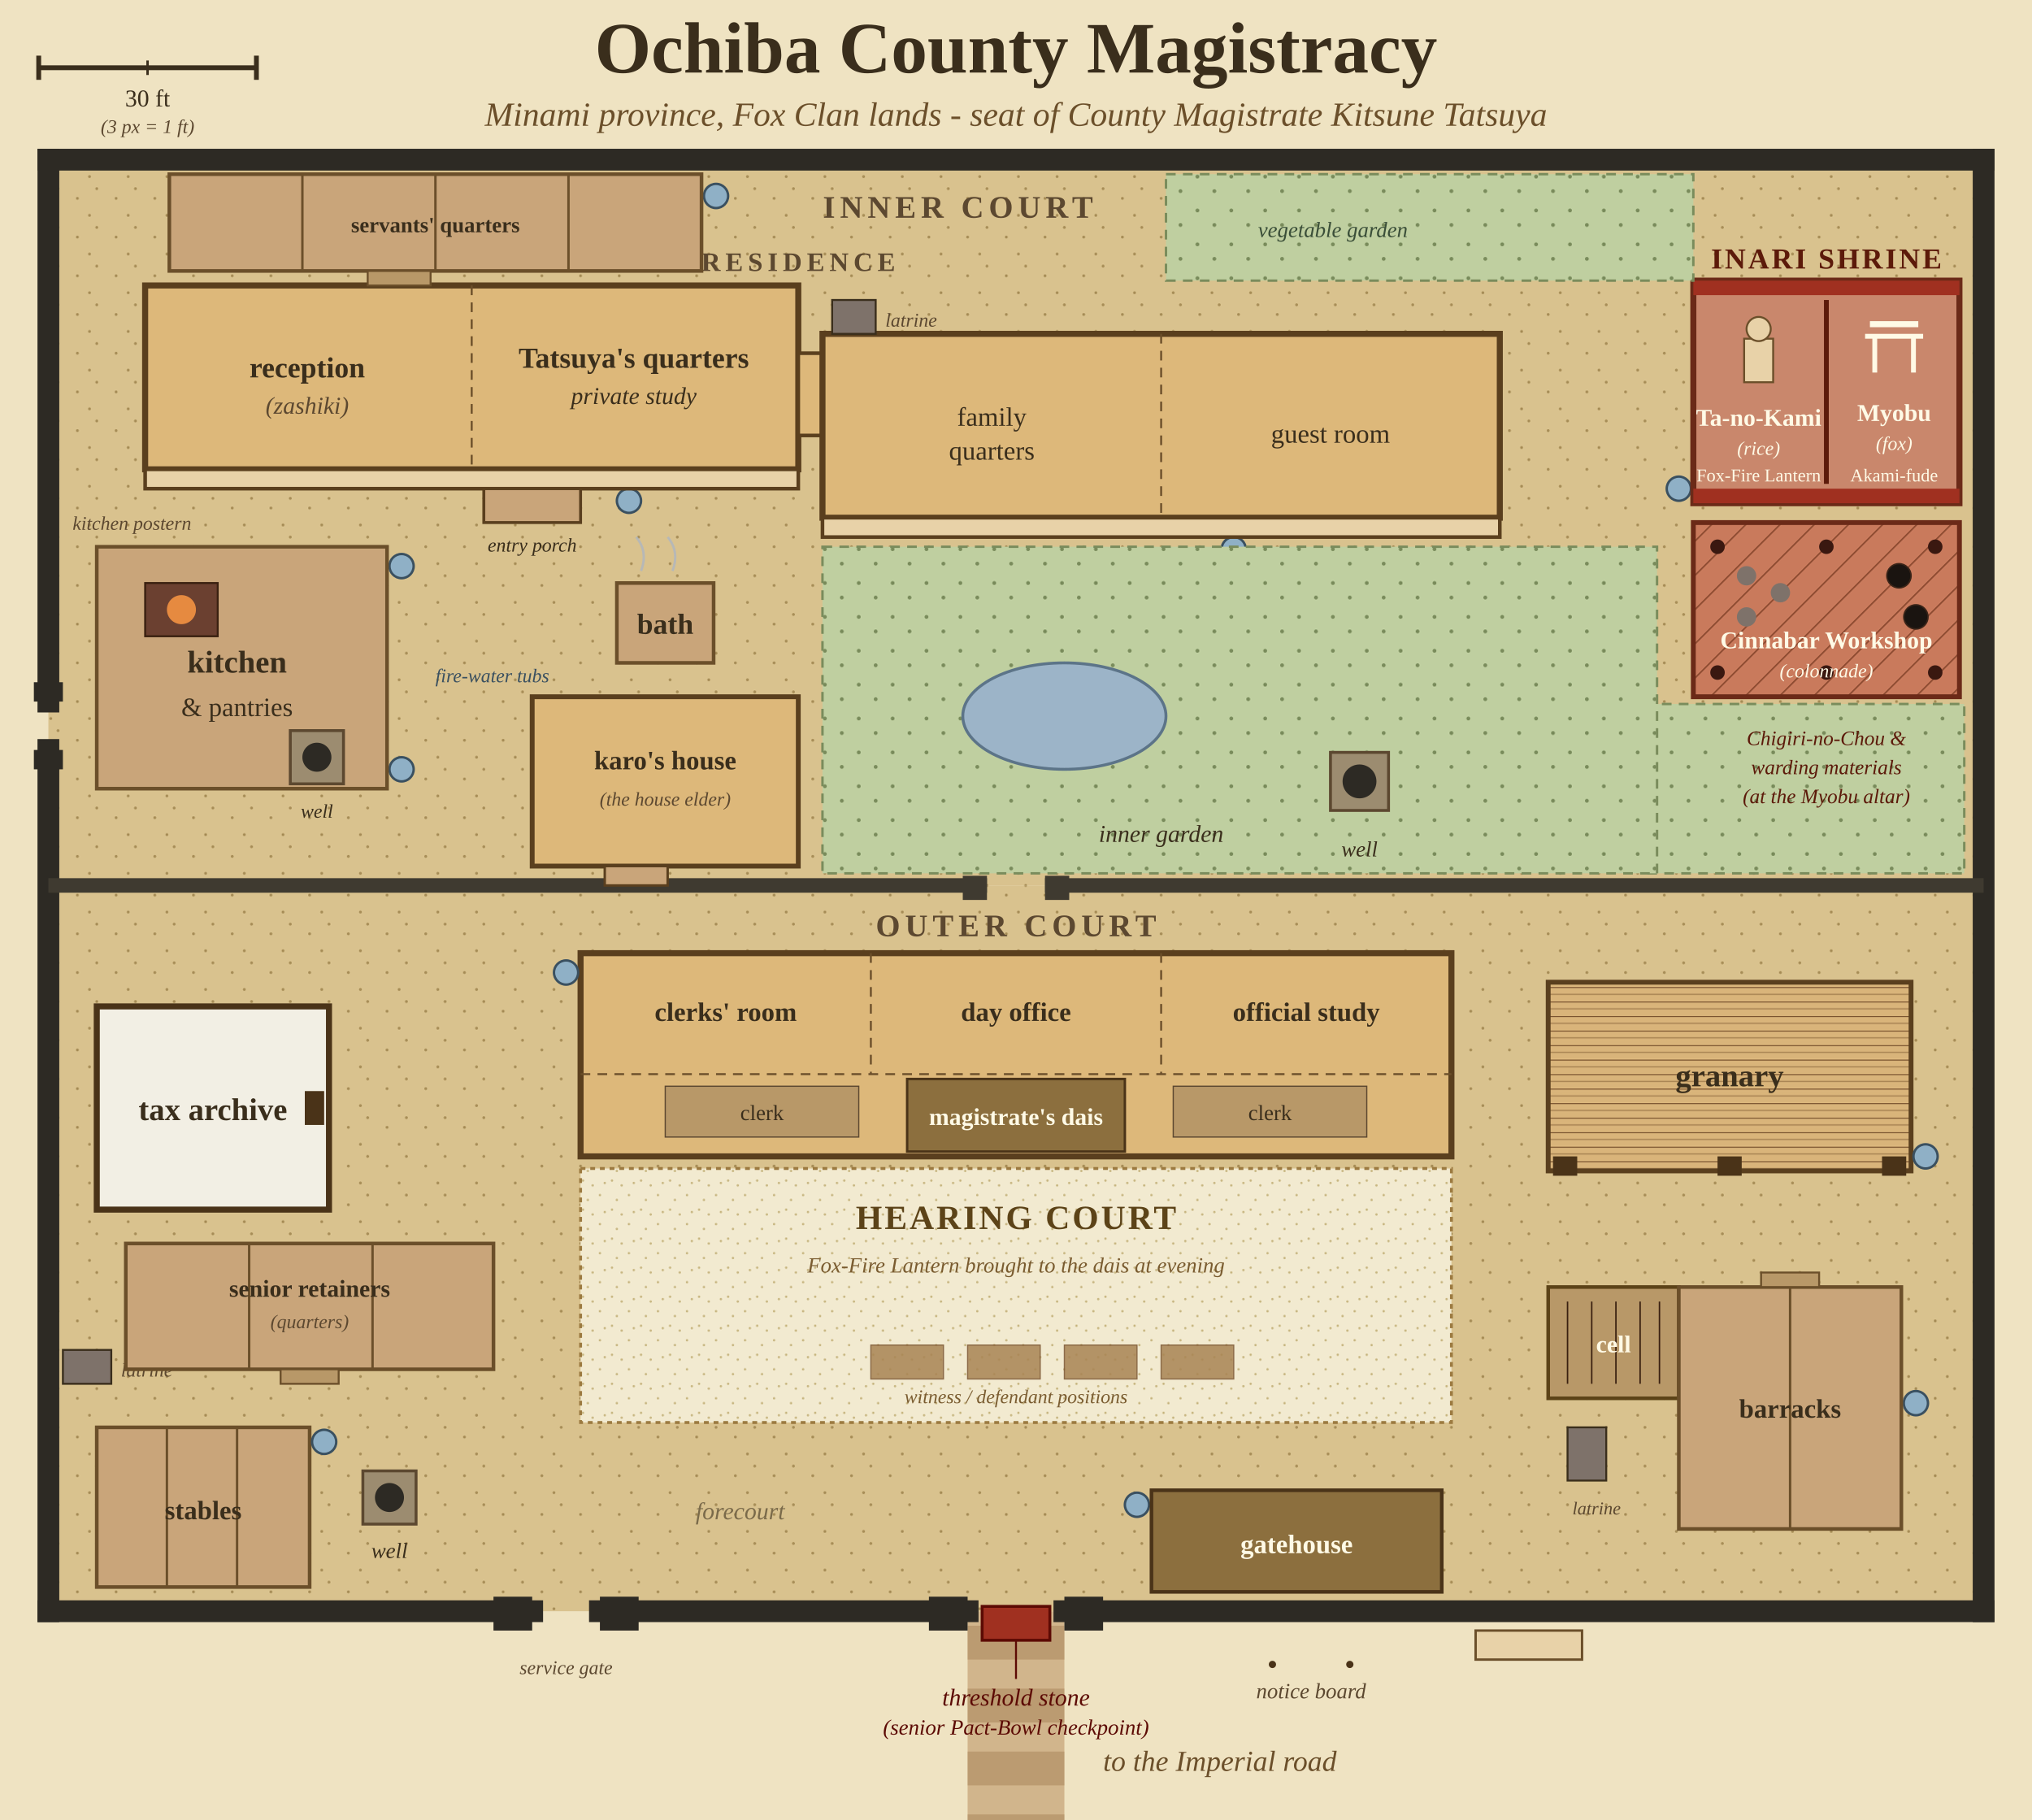
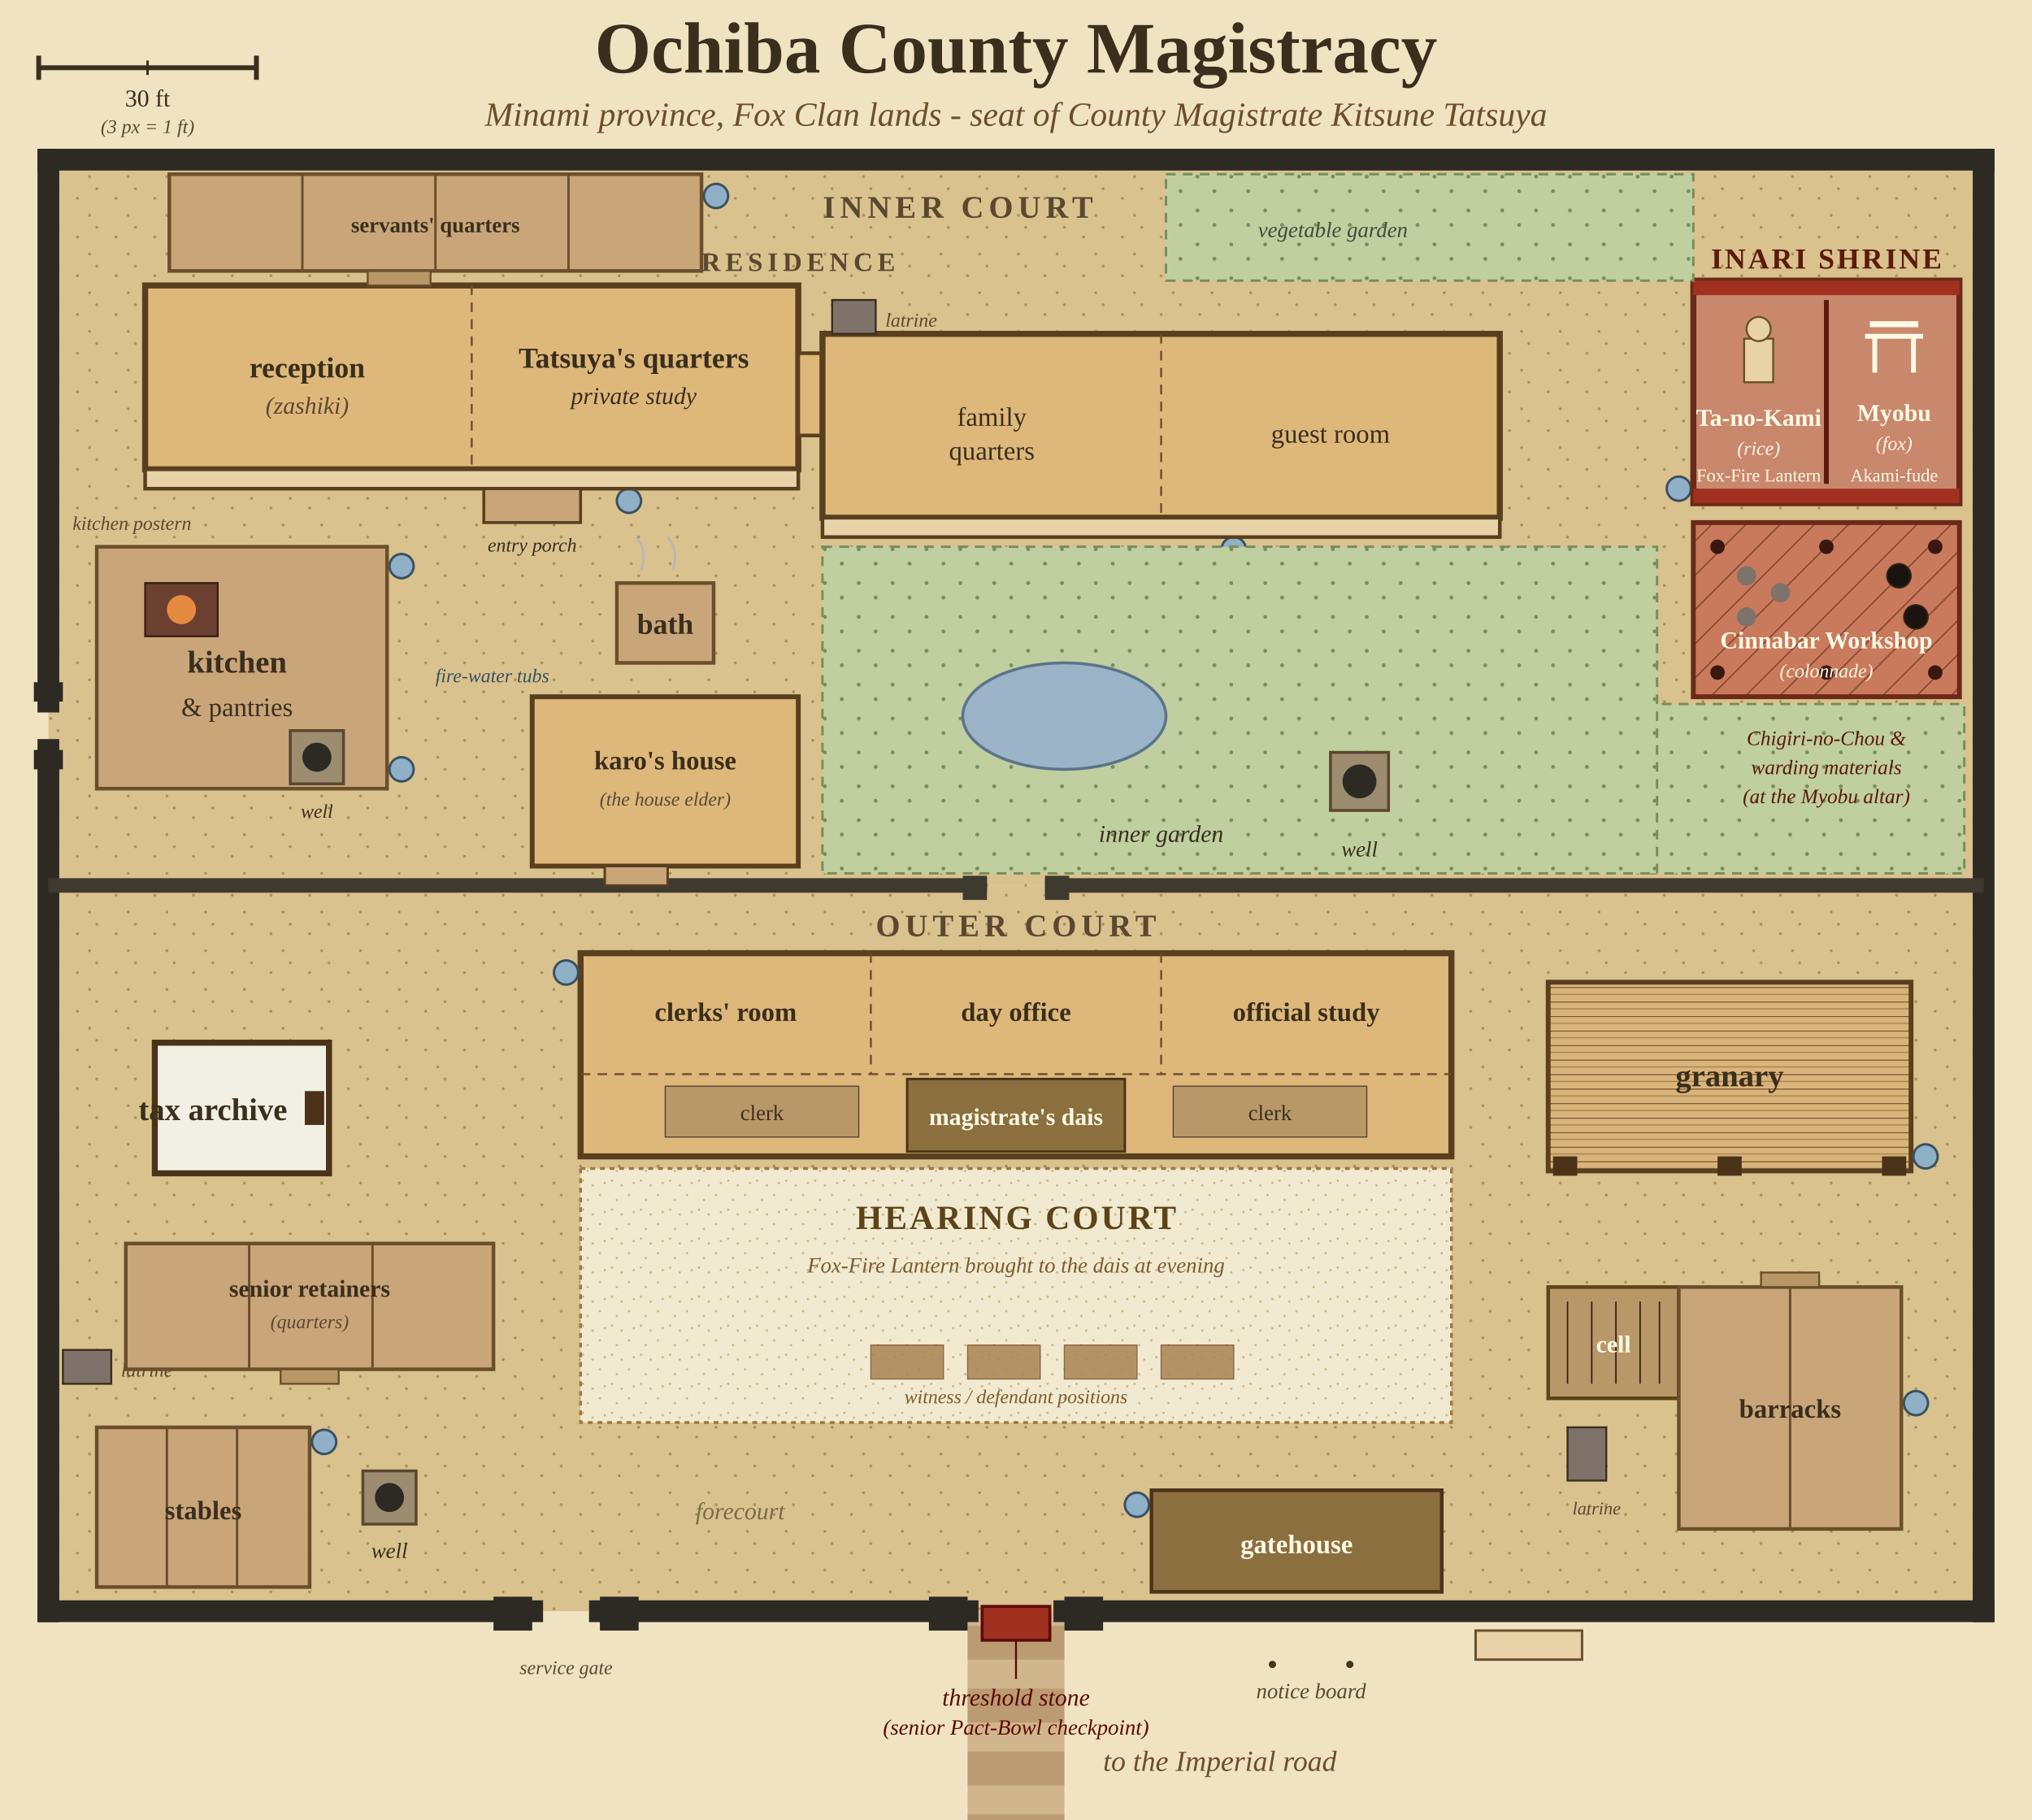
<svg xmlns="http://www.w3.org/2000/svg" viewBox="180 84 840 752" font-family="Georgia, 'Times New Roman', serif">
  <defs>
    <pattern id="colonnade-hatch" patternUnits="userSpaceOnUse" width="10" height="10" patternTransform="rotate(45)">
      <rect width="10" height="10" fill="#C97A5C" />
      <line x1="0" y1="0" x2="0" y2="10" stroke="#8C4A30" stroke-width="1.2" />
    </pattern>
    <pattern id="garden-stipple" patternUnits="userSpaceOnUse" width="14" height="14">
      <rect width="14" height="14" fill="#BFCFA0" />
      <circle cx="3" cy="3" r="0.8" fill="#7A8C5C" />
      <circle cx="10" cy="9" r="0.8" fill="#7A8C5C" />
    </pattern>
    <pattern id="court-earth" patternUnits="userSpaceOnUse" width="16" height="16">
      <rect width="16" height="16" fill="#D9C28E" />
      <circle cx="4" cy="6" r="0.6" fill="#A88E58" />
      <circle cx="12" cy="2" r="0.6" fill="#A88E58" />
      <circle cx="9" cy="13" r="0.6" fill="#A88E58" />
    </pattern>
    <pattern id="oshirasu-sand" patternUnits="userSpaceOnUse" width="12" height="12">
      <rect width="12" height="12" fill="#F2EAD0" />
      <circle cx="3" cy="4" r="0.5" fill="#C9B884" />
      <circle cx="8" cy="2" r="0.5" fill="#C9B884" />
      <circle cx="10" cy="9" r="0.5" fill="#C9B884" />
      <circle cx="5" cy="10" r="0.5" fill="#C9B884" />
      <circle cx="1" cy="8" r="0.5" fill="#C9B884" />
    </pattern>
    <pattern id="granary-slats" patternUnits="userSpaceOnUse" width="14" height="6">
      <rect width="14" height="6" fill="#D9B47A" />
      <line x1="0" y1="0" x2="14" y2="0" stroke="#7A5430" stroke-width="0.8" />
      <line x1="0" y1="3" x2="14" y2="3" stroke="#A88454" stroke-width="0.5" />
    </pattern>
  </defs>
  <rect x="0" y="0" width="1200" height="900" fill="#EFE3C2" data-kind="-" />
  <g data-kind="road">
    <path d="M 600 900 L 600 750" stroke="#B89060" stroke-width="40" stroke-linecap="butt" opacity="0.55" />
    <path d="M 600 900 L 600 750" stroke="#9C7448" stroke-width="40" stroke-dasharray="14 12" fill="none" opacity="0.4" />
    <text x="636" y="816" font-size="12" fill="#6B4F2A" font-style="italic">to the Imperial road</text>
  </g>
  <text x="600" y="114" text-anchor="middle" font-size="30" font-weight="bold" fill="#3A2E1C" data-kind="-">Ochiba County Magistracy</text>
  <text x="600" y="136" text-anchor="middle" font-size="14" font-style="italic" fill="#6B4F2A" data-kind="-">Minami province, Fox Clan lands - seat of County Magistrate Kitsune Tatsuya</text>
  <g data-kind="-">
    <g stroke="#3A2E1C">
      <line x1="196" y1="112" x2="286" y2="112" stroke-width="2" />
      <line x1="196" y1="107" x2="196" y2="117" stroke-width="2" />
      <line x1="286" y1="107" x2="286" y2="117" stroke-width="2" />
      <line x1="241" y1="109" x2="241" y2="115" stroke-width="1" />
    </g>
    <text x="241" y="128" text-anchor="middle" font-size="10" fill="#3A2E1C">30 ft</text>
    <text x="241" y="139" text-anchor="middle" font-size="8" font-style="italic" fill="#5C4830">(3 px = 1 ft)</text>
  </g>
  <rect x="200" y="150" width="800" height="300" fill="url(#court-earth)" id="precinct" data-kind="inner court" />
  <rect x="200" y="450" width="800" height="300" fill="url(#court-earth)" id="precinct" data-kind="outer court" />
  <g stroke="#2D2A24" stroke-width="9" fill="none" stroke-linecap="square" data-kind="compound wall">
    <line x1="200" y1="150" x2="1000" y2="150" />
    <line x1="200" y1="150" x2="200" y2="374" />
    <line x1="200" y1="394" x2="200" y2="750" />
    <line x1="1000" y1="150" x2="1000" y2="750" />
    <line x1="200" y1="750" x2="400" y2="750" />
    <line x1="428" y1="750" x2="580" y2="750" />
    <line x1="620" y1="750" x2="1000" y2="750" />
  </g>
  <g fill="#2D2A24" data-kind="main gate">
    <rect x="564" y="744" width="16" height="14" />
    <rect x="620" y="744" width="16" height="14" />
  </g>
  <g fill="#2D2A24" data-kind="side gate">
    <rect x="194" y="366" width="12" height="8" />
    <rect x="194" y="394" width="12" height="8" />
  </g>
  <text x="210" y="303" text-anchor="start" font-size="8" font-style="italic" fill="#5C4830" data-kind="side gate">kitchen postern</text>
  <g fill="#2D2A24" data-kind="side gate">
    <rect x="384" y="744" width="16" height="14" />
    <rect x="428" y="744" width="16" height="14" />
  </g>
  <text x="414" y="776" text-anchor="middle" font-size="8" font-style="italic" fill="#5C4830" data-kind="side gate">service gate</text>
  <g data-kind="threshold stones">
    <rect x="586" y="748" width="28" height="14" fill="#A03020" stroke="#5C0A04" stroke-width="1.2" />
    <text x="600" y="789" text-anchor="middle" font-size="10" fill="#5C0A04" font-style="italic">threshold stone</text>
    <text x="600" y="801" text-anchor="middle" font-size="9" fill="#5C0A04" font-style="italic">(senior Pact-Bowl checkpoint)</text>
  </g>
  <g data-kind="notice board">
    <rect x="790" y="758" width="44" height="12" fill="#E8D2A8" stroke="#6B4F2A" stroke-width="1" />
    <circle cx="706" cy="772" r="1.5" fill="#4A3318" />
    <circle cx="738" cy="772" r="1.5" fill="#4A3318" />
    <text x="722" y="786" text-anchor="middle" font-size="9" font-style="italic" fill="#5C4830">notice board</text>
  </g>
  <g stroke="#3F3A30" stroke-width="6" fill="none" stroke-dasharray="0" data-kind="court divider">
    <line x1="200" y1="450" x2="588" y2="450" />
    <line x1="612" y1="450" x2="1000" y2="450" />
  </g>
  <g fill="#3F3A30" data-kind="court divider">
    <rect x="578" y="446" width="10" height="10" />
    <rect x="612" y="446" width="10" height="10" />
  </g>
  <text x="600" y="471" text-anchor="middle" font-size="13" font-weight="bold" fill="#5C4830" letter-spacing="2" data-kind="outer court">OUTER COURT</text>
  <text x="486" y="712" text-anchor="middle" font-size="10" font-style="italic" fill="#7A6A4A" data-kind="outer court">forecourt</text>
  <g data-kind="stables">
    <rect x="220" y="674" width="88" height="66" fill="#C9A57A" stroke="#6B4F2A" stroke-width="1.5" />
    <line x1="249" y1="674" x2="249" y2="740" stroke="#6B4F2A" stroke-width="1" />
    <line x1="278" y1="674" x2="278" y2="740" stroke="#6B4F2A" stroke-width="1" />
    <text x="264" y="712" text-anchor="middle" font-size="11" font-weight="bold" fill="#3A2E1C">stables</text>
  </g>
  <g data-kind="tax archive">
-     <rect x="220" y="500" width="96" height="84" fill="#F2EFE4" stroke="#4A3318" stroke-width="2.5" />
+     <rect x="244" y="515" width="72" height="54" fill="#F2EFE4" stroke="#4A3318" stroke-width="2.5" />
    <rect x="306" y="535" width="8" height="14" fill="#4A3318" />
    <text x="268" y="547" text-anchor="middle" font-size="13" font-weight="bold" fill="#3A2E1C">tax archive</text>
  </g>
  <g data-kind="office hall">
    <rect x="420" y="478" width="360" height="84" fill="#DDB87A" stroke="#5A3F1E" stroke-width="2.5" />
    <line x1="420" y1="528" x2="780" y2="528" stroke="#6B4F2A" stroke-width="0.8" stroke-dasharray="4 3" />
    <line x1="540" y1="478" x2="540" y2="528" stroke="#6B4F2A" stroke-width="0.8" stroke-dasharray="4 3" />
    <line x1="660" y1="478" x2="660" y2="528" stroke="#6B4F2A" stroke-width="0.8" stroke-dasharray="4 3" />
    <text x="480" y="506" text-anchor="middle" font-size="11" font-weight="bold" fill="#3A2E1C" data-kind="clerks' room">clerks' room</text>
    <text x="600" y="506" text-anchor="middle" font-size="11" font-weight="bold" fill="#3A2E1C">day office</text>
    <text x="720" y="506" text-anchor="middle" font-size="11" font-weight="bold" fill="#3A2E1C">official study</text>
    <rect x="555" y="530" width="90" height="30" fill="#8C6F3E" stroke="#4A3318" stroke-width="1" data-kind="magistrate's dais" />
    <text x="600" y="549" text-anchor="middle" font-size="10" fill="#FFFAE6" font-weight="bold" data-kind="magistrate's dais">magistrate's dais</text>
    <rect x="455" y="533" width="80" height="21" fill="#B89868" stroke="#5C4830" stroke-width="0.5" />
    <text x="495" y="547" text-anchor="middle" font-size="9" fill="#3A2E1C">clerk</text>
    <rect x="665" y="533" width="80" height="21" fill="#B89868" stroke="#5C4830" stroke-width="0.5" />
    <text x="705" y="547" text-anchor="middle" font-size="9" fill="#3A2E1C">clerk</text>
  </g>
  <g data-kind="hearing court">
    <rect x="420" y="567" width="360" height="105" fill="url(#oshirasu-sand)" stroke="#9C7A40" stroke-width="1.2" stroke-dasharray="2 2" />
    <text x="600" y="592" text-anchor="middle" font-size="14" font-weight="bold" fill="#5C4318" letter-spacing="1">HEARING COURT</text>
    <text x="600" y="610" text-anchor="middle" font-size="9" font-style="italic" fill="#7A5C30" data-kind="fox-fire lantern">Fox-Fire Lantern brought to the dais at evening</text>
    <g fill="#A88454" stroke="#7A5430" stroke-width="0.5" opacity="0.85">
      <rect x="540" y="640" width="30" height="14" />
      <rect x="580" y="640" width="30" height="14" />
      <rect x="620" y="640" width="30" height="14" />
      <rect x="660" y="640" width="30" height="14" />
    </g>
    <text x="600" y="664" text-anchor="middle" font-size="8" font-style="italic" fill="#7A5C30">witness / defendant positions</text>
  </g>
  <g data-kind="granary">
    <rect x="820" y="490" width="150" height="78" fill="url(#granary-slats)" stroke="#5A3F1E" stroke-width="2" />
    <rect x="822" y="562" width="10" height="8" fill="#4A3318" />
    <rect x="890" y="562" width="10" height="8" fill="#4A3318" />
    <rect x="958" y="562" width="10" height="8" fill="#4A3318" />
    <text x="895" y="533" text-anchor="middle" font-size="13" font-weight="bold" fill="#3A2E1C">granary</text>
  </g>
  <g fill="#8FB0C6" stroke="#3A5060" stroke-width="1" data-kind="fire-water tubs">
    <circle cx="346" cy="318" r="5" />
    <circle cx="346" cy="402" r="5" />
    <circle cx="414" cy="486" r="5" />
    <circle cx="440" cy="291" r="5" />
    <circle cx="690" cy="311" r="5" />
    <circle cx="874" cy="286" r="5" />
    <circle cx="976" cy="562" r="5" />
    <circle cx="972" cy="664" r="5" />
    <circle cx="650" cy="706" r="5" />
    <circle cx="314" cy="680" r="5" />
    <circle cx="476" cy="165" r="5" />
  </g>
  <text x="360" y="366" text-anchor="start" font-size="8" font-style="italic" fill="#3A5060" data-kind="fire-water tubs">fire-water tubs</text>
  <g data-kind="cell">
    <rect x="820" y="616" width="54" height="46" fill="#B89868" stroke="#5C4318" stroke-width="1.5" />
    <line x1="828" y1="622" x2="828" y2="656" stroke="#3A2010" stroke-width="0.6" />
    <line x1="838" y1="622" x2="838" y2="656" stroke="#3A2010" stroke-width="0.6" />
    <line x1="848" y1="622" x2="848" y2="656" stroke="#3A2010" stroke-width="0.6" />
    <line x1="858" y1="622" x2="858" y2="656" stroke="#3A2010" stroke-width="0.6" />
    <line x1="866" y1="622" x2="866" y2="656" stroke="#3A2010" stroke-width="0.6" />
    <text x="847" y="643" text-anchor="middle" font-size="10" font-weight="bold" fill="#FFFAE6">cell</text>
  </g>
  <g data-kind="barracks">
    <rect x="874" y="616" width="92" height="100" fill="#C9A57A" stroke="#6B4F2A" stroke-width="1.5" />
    <line x1="920" y1="616" x2="920" y2="716" stroke="#6B4F2A" stroke-width="1" />
    <rect x="908" y="610" width="24" height="6" fill="#B89868" stroke="#6B4F2A" stroke-width="0.8" />
    <text x="920" y="670" text-anchor="middle" font-size="11" font-weight="bold" fill="#3A2E1C">barracks</text>
  </g>
  <g data-kind="latrine">
    <rect x="828" y="674" width="16" height="22" fill="#7E726A" stroke="#3A2E1C" stroke-width="0.8" />
    <text x="840" y="710" text-anchor="middle" font-size="7.5" font-style="italic" fill="#5C4830">latrine</text>
  </g>
  <g data-kind="latrine">
    <rect x="206" y="642" width="20" height="14" fill="#7E726A" stroke="#3A2E1C" stroke-width="0.8" />
    <text x="230" y="653" font-size="8" font-style="italic" fill="#5C4830">latrine</text>
  </g>
  <g data-kind="well">
    <rect x="330" y="692" width="22" height="22" fill="#9C8C70" stroke="#5C4830" stroke-width="1.2" />
    <circle cx="341" cy="703" r="6" fill="#2D2A24" />
    <text x="341" y="728" text-anchor="middle" font-size="9" font-style="italic" fill="#3A2E1C">well</text>
  </g>
  <g data-kind="retainers' quarters">
    <rect x="232" y="598" width="152" height="52" fill="#C9A57A" stroke="#6B4F2A" stroke-width="1.5" />
    <line x1="283" y1="598" x2="283" y2="650" stroke="#6B4F2A" stroke-width="1" />
    <line x1="334" y1="598" x2="334" y2="650" stroke="#6B4F2A" stroke-width="1" />
    <rect x="296" y="650" width="24" height="6" fill="#B89868" stroke="#6B4F2A" stroke-width="0.8" />
    <text x="308" y="620" text-anchor="middle" font-size="10" font-weight="bold" fill="#3A2E1C">senior retainers</text>
    <text x="308" y="633" text-anchor="middle" font-size="8" font-style="italic" fill="#5C4830">(quarters)</text>
  </g>
  <g data-kind="gatehouse">
    <rect x="656" y="700" width="120" height="42" fill="#8C6F3E" stroke="#4A3318" stroke-width="1.5" />
    <text x="716" y="726" text-anchor="middle" font-size="11" font-weight="bold" fill="#FFFAE6">gatehouse</text>
  </g>
  <text x="576" y="174" text-anchor="middle" font-size="13" font-weight="bold" fill="#5C4830" letter-spacing="2" data-kind="inner court">INNER COURT</text>
  <g data-kind="residence">
    <text x="510" y="196" text-anchor="middle" font-size="11" font-weight="bold" fill="#5C4830" letter-spacing="2">RESIDENCE</text>
    <rect x="240" y="202" width="270" height="76" fill="#DDB87A" stroke="#5A3F1E" stroke-width="2.5" />
    <rect x="240" y="278" width="270" height="8" fill="#E8D2A8" stroke="#5A3F1E" stroke-width="1.5" />
    <line x1="375" y1="202" x2="375" y2="278" stroke="#6B4F2A" stroke-width="0.8" stroke-dasharray="4 3" />
    <text x="307" y="240" text-anchor="middle" font-size="12" font-weight="bold" fill="#3A2E1C">reception</text>
    <text x="307" y="255" text-anchor="middle" font-size="10" font-style="italic" fill="#5C4830">(zashiki)</text>
    <text x="442" y="236" text-anchor="middle" font-size="12" font-weight="bold" fill="#3A2E1C">Tatsuya's quarters</text>
    <text x="442" y="251" text-anchor="middle" font-size="10" font-style="italic" fill="#3A2E1C">private study</text>
    <rect x="510" y="230" width="10" height="34" fill="#DDB87A" stroke="#5A3F1E" stroke-width="1.5" />
    <rect x="520" y="222" width="280" height="76" fill="#DDB87A" stroke="#5A3F1E" stroke-width="2.5" />
    <rect x="520" y="298" width="280" height="8" fill="#E8D2A8" stroke="#5A3F1E" stroke-width="1.5" />
    <line x1="660" y1="222" x2="660" y2="298" stroke="#6B4F2A" stroke-width="0.8" stroke-dasharray="4 3" />
    <text x="590" y="260" text-anchor="middle" font-size="11" fill="#3A2E1C">family</text>
    <text x="590" y="274" text-anchor="middle" font-size="11" fill="#3A2E1C">quarters</text>
    <text x="730" y="267" text-anchor="middle" font-size="11" fill="#3A2E1C" data-kind="guest quarters">guest room</text>
  </g>
  <g data-kind="kitchen">
    <rect x="220" y="310" width="120" height="100" fill="#C9A57A" stroke="#6B4F2A" stroke-width="1.5" />
    <rect x="240" y="325" width="30" height="22" fill="#6B4030" stroke="#3A2010" stroke-width="0.8" />
    <circle cx="255" cy="336" r="6" fill="#E68A40" />
    <text x="278" y="362" text-anchor="middle" font-size="13" font-weight="bold" fill="#3A2E1C">kitchen</text>
    <text x="278" y="380" text-anchor="middle" font-size="11" fill="#3A2E1C">&amp; pantries</text>
    <rect x="300" y="386" width="22" height="22" fill="#9C8C70" stroke="#5C4830" stroke-width="1.2" data-kind="well" />
    <circle cx="311" cy="397" r="6" fill="#2D2A24" data-kind="well" />
    <text x="311" y="422" text-anchor="middle" font-size="8" font-style="italic" fill="#3A2E1C" data-kind="well">well</text>
  </g>
  <g data-kind="compound shrine">
    <rect x="880" y="200" width="110" height="92" fill="#C9876C" stroke="#6B2A18" stroke-width="2.5" />
    <line x1="935" y1="208" x2="935" y2="284" stroke="#5C1A0A" stroke-width="2" />
    <rect x="880" y="200" width="110" height="6" fill="#A03020" />
    <rect x="880" y="286" width="110" height="6" fill="#A03020" />
    <g transform="translate(907, 226)">
      <rect x="-6" y="-2" width="12" height="18" fill="#E8D2A8" stroke="#6B4F2A" stroke-width="0.8" />
      <circle cx="0" cy="-6" r="5" fill="#E8D2A8" stroke="#6B4F2A" stroke-width="0.8" />
    </g>
    <text x="907" y="260" text-anchor="middle" font-size="10" font-weight="bold" fill="#FFFAE6">Ta-no-Kami</text>
    <text x="907" y="272" text-anchor="middle" font-size="8" font-style="italic" fill="#FFFAE6">(rice)</text>
    <text x="907" y="283" text-anchor="middle" font-size="7.5" fill="#FFFAE6" data-kind="fox-fire lantern">Fox-Fire Lantern</text>
    <g transform="translate(963, 218)">
      <line x1="-10" y1="0" x2="10" y2="0" stroke="#FFFAE6" stroke-width="2.5" />
      <line x1="-12" y1="5" x2="12" y2="5" stroke="#FFFAE6" stroke-width="2" />
      <line x1="-8" y1="5" x2="-8" y2="20" stroke="#FFFAE6" stroke-width="2" />
      <line x1="8" y1="5" x2="8" y2="20" stroke="#FFFAE6" stroke-width="2" />
    </g>
    <text x="963" y="258" text-anchor="middle" font-size="10" font-weight="bold" fill="#FFFAE6">Myobu</text>
    <text x="963" y="270" text-anchor="middle" font-size="8" font-style="italic" fill="#FFFAE6">(fox)</text>
    <text x="963" y="283" text-anchor="middle" font-size="7.5" fill="#FFFAE6" data-kind="fox relics">Akami-fude</text>
  </g>
  <g data-kind="garden">
    <rect x="860" y="375" width="132" height="70" fill="url(#garden-stipple)" stroke="#7A8C5C" stroke-width="1" stroke-dasharray="4 3" />
  </g>
  <text x="935" y="195" text-anchor="middle" font-size="12" font-weight="bold" fill="#5C1A0A" letter-spacing="1" data-kind="compound shrine">INARI SHRINE</text>
  <g data-kind="fox relics">
    <text x="935" y="392" text-anchor="middle" font-size="8.5" font-style="italic" fill="#5C1A0A">Chigiri-no-Chou &amp;</text>
    <text x="935" y="404" text-anchor="middle" font-size="8.5" font-style="italic" fill="#5C1A0A">warding materials</text>
    <text x="935" y="416" text-anchor="middle" font-size="8.5" font-style="italic" fill="#5C1A0A">(at the Myobu altar)</text>
  </g>
  <g data-kind="cinnabar workshop">
    <rect x="880" y="300" width="110" height="72" fill="url(#colonnade-hatch)" stroke="#6B2A18" stroke-width="2" />
    <circle cx="890" cy="310" r="3" fill="#3A1810" />
    <circle cx="935" cy="310" r="3" fill="#3A1810" />
    <circle cx="980" cy="310" r="3" fill="#3A1810" />
    <circle cx="890" cy="362" r="3" fill="#3A1810" />
    <circle cx="935" cy="362" r="3" fill="#3A1810" />
    <circle cx="980" cy="362" r="3" fill="#3A1810" />
    <circle cx="902" cy="322" r="4" fill="#7E726A" />
    <circle cx="916" cy="329" r="4" fill="#7E726A" />
    <circle cx="902" cy="339" r="4" fill="#7E726A" />
    <circle cx="965" cy="322" r="5" fill="#1A1410" stroke="#3A2418" stroke-width="0.6" />
    <circle cx="972" cy="339" r="5" fill="#1A1410" stroke="#3A2418" stroke-width="0.6" />
    <text x="935" y="352" text-anchor="middle" font-size="10" font-weight="bold" fill="#FFFAE6">Cinnabar Workshop</text>
    <text x="935" y="364" text-anchor="middle" font-size="8" font-style="italic" fill="#FFFAE6">(colonnade)</text>
  </g>
  <g data-kind="garden">
    <rect x="520" y="310" width="345" height="135" fill="url(#garden-stipple)" stroke="#7A8C5C" stroke-width="1" stroke-dasharray="4 3" />
    <ellipse cx="620" cy="380" rx="42" ry="22" fill="#9CB4C8" stroke="#5C7488" stroke-width="1.2" />
    <text x="660" y="432" text-anchor="middle" font-size="10" font-style="italic" fill="#3A2E1C">inner garden</text>
  </g>
  <g data-kind="bath">
    <rect x="435" y="325" width="40" height="33" fill="#C9A57A" stroke="#6B4F2A" stroke-width="1.5" />
    <path d="M 445 320 q 3 -8 -2 -14 M 458 320 q 3 -8 -2 -14" stroke="#A8B4C8" stroke-width="1" fill="none" opacity="0.7" />
    <text x="455" y="346" text-anchor="middle" font-size="12" font-weight="bold" fill="#3A2E1C">bath</text>
  </g>
  <g data-kind="karo's house">
    <rect x="400" y="372" width="110" height="70" fill="#DDB87A" stroke="#5A3F1E" stroke-width="2" />
    <rect x="430" y="442" width="26" height="8" fill="#C9A57A" stroke="#5A3F1E" stroke-width="1" />
    <text x="455" y="402" text-anchor="middle" font-size="11" font-weight="bold" fill="#3A2E1C">karo's house</text>
    <text x="455" y="417" text-anchor="middle" font-size="8" font-style="italic" fill="#5C4830">(the house elder)</text>
  </g>
  <g data-kind="well">
    <rect x="730" y="395" width="24" height="24" fill="#9C8C70" stroke="#5C4830" stroke-width="1.2" />
    <circle cx="742" cy="407" r="7" fill="#2D2A24" />
    <text x="742" y="438" text-anchor="middle" font-size="9" font-style="italic" fill="#3A2E1C">well</text>
  </g>
  <g data-kind="servants' quarters">
    <rect x="250" y="156" width="220" height="40" fill="#C9A57A" stroke="#6B4F2A" stroke-width="1.5" />
    <line x1="305" y1="156" x2="305" y2="196" stroke="#6B4F2A" stroke-width="1" />
    <line x1="360" y1="156" x2="360" y2="196" stroke="#6B4F2A" stroke-width="1" />
    <line x1="415" y1="156" x2="415" y2="196" stroke="#6B4F2A" stroke-width="1" />
    <rect x="332" y="196" width="26" height="6" fill="#B89868" stroke="#6B4F2A" stroke-width="0.8" />
    <text x="360" y="180" text-anchor="middle" font-size="9" font-weight="bold" fill="#3A2E1C">servants' quarters</text>
  </g>
  <g data-kind="latrine">
    <rect x="524" y="208" width="18" height="14" fill="#7E726A" stroke="#3A2E1C" stroke-width="0.8" />
    <text x="546" y="219" font-size="8" font-style="italic" fill="#5C4830">latrine</text>
  </g>
  <g data-kind="vegetable garden">
    <rect x="662" y="156" width="218" height="44" fill="url(#garden-stipple)" stroke="#7A8C5C" stroke-width="1" stroke-dasharray="4 3" />
    <text x="731" y="182" text-anchor="middle" font-size="9" font-style="italic" fill="#3A4E38">vegetable garden</text>
  </g>
  <g data-kind="residence">
    <rect x="380" y="286" width="40" height="14" fill="#C9A57A" stroke="#5A3F1E" stroke-width="1.2" />
    <text x="400" y="312" text-anchor="middle" font-size="8" font-style="italic" fill="#3A2E1C">entry porch</text>
  </g>
  <g stroke="#5C0A04" stroke-width="0.8" fill="none" data-kind="threshold stones">
    <path d="M 600 762 L 600 778" />
  </g>
</svg>
